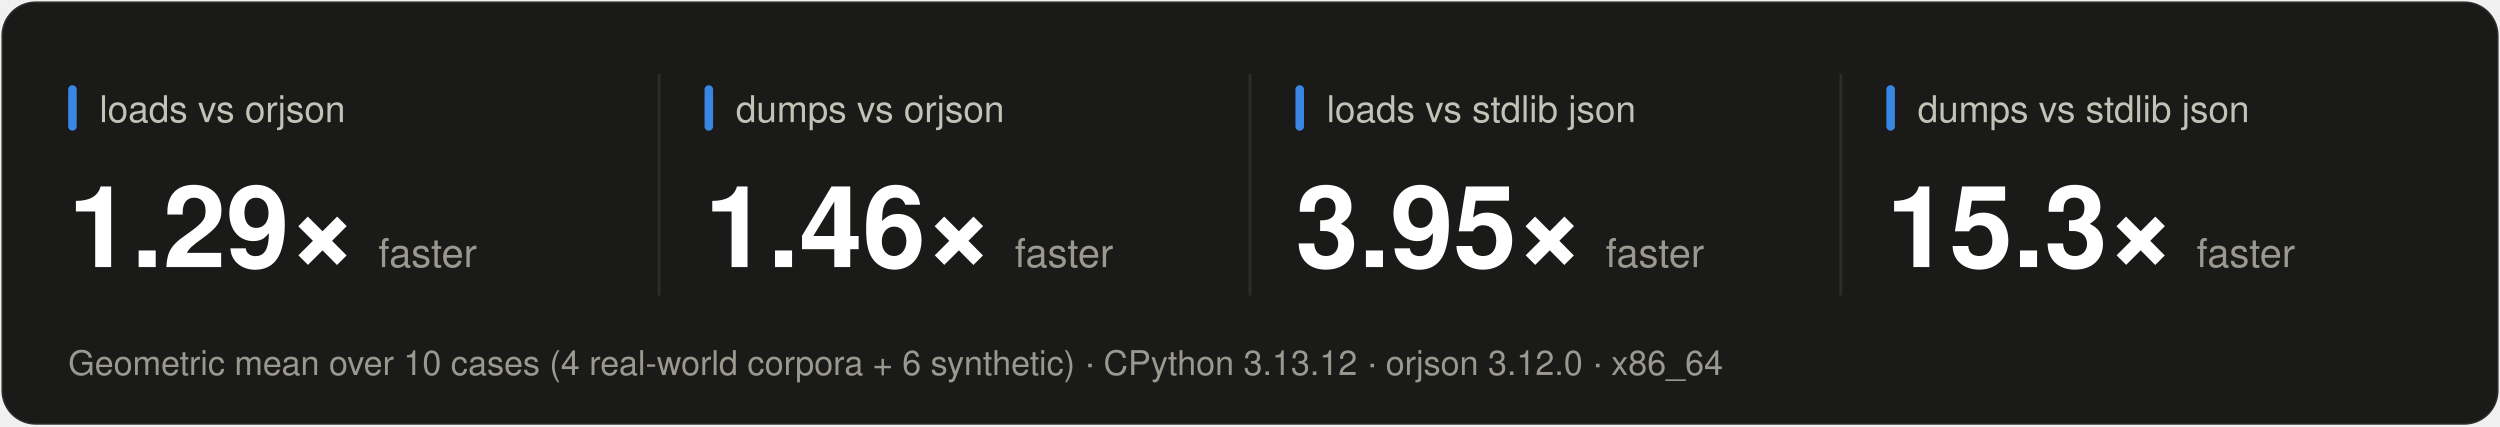
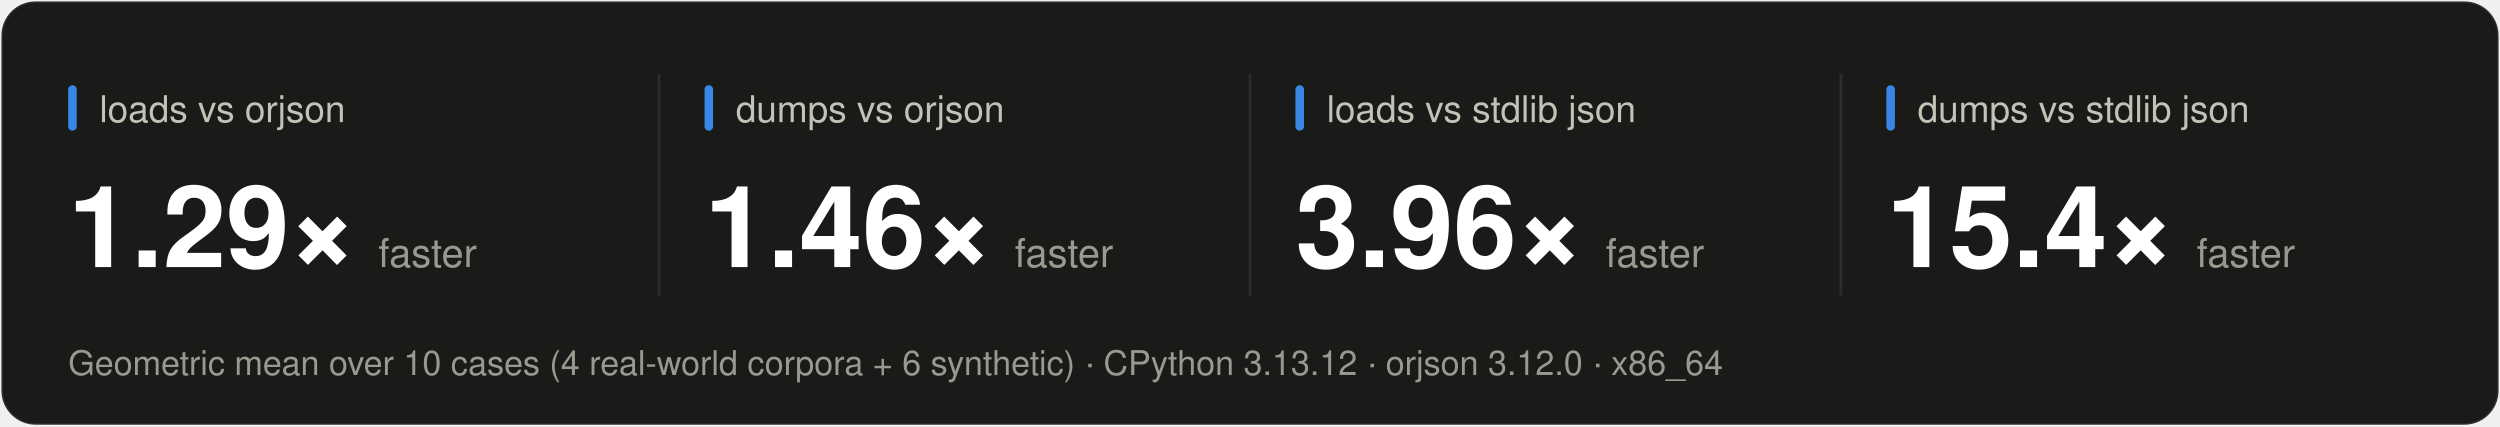
- <svg xmlns="http://www.w3.org/2000/svg" width="880" height="150" viewBox="0 0 880 150" role="img" aria-label="rjson speedups: loads vs orjson 1.29×; dumps vs orjson 1.46×; loads vs stdlib json 3.95×; dumps vs stdlib json 15.3×">
+ <svg xmlns="http://www.w3.org/2000/svg" width="880" height="150" viewBox="0 0 880 150" role="img" aria-label="rjson speedups: loads vs orjson 1.29×; dumps vs orjson 1.46×; loads vs stdlib json 3.96×; dumps vs stdlib json 15.4×">
  <rect x="0.5" y="0.5" width="879" height="149" rx="12" fill="#1a1a19" stroke="rgba(255,255,255,0.10)" />
  <rect x="24.0" y="30" width="3" height="16" rx="1.5" fill="#3987e5" />
  <text x="35.0" y="43.0" font-family="system-ui, -apple-system, &quot;Segoe UI&quot;, Helvetica, Arial, sans-serif" font-size="13" font-weight="400" fill="#c3c2b7" text-anchor="start">loads vs orjson</text>
  <text x="24.0" y="94" font-family="system-ui, -apple-system, &quot;Segoe UI&quot;, Helvetica, Arial, sans-serif" font-size="40" font-weight="600" fill="#ffffff">1.29×<tspan dx="8" font-size="14" font-weight="400" fill="#9a988f">faster</tspan>
  </text>
  <line x1="232.0" y1="26" x2="232.0" y2="104" stroke="#2c2c2a" stroke-width="1" />
  <rect x="248.0" y="30" width="3" height="16" rx="1.5" fill="#3987e5" />
  <text x="259.0" y="43.0" font-family="system-ui, -apple-system, &quot;Segoe UI&quot;, Helvetica, Arial, sans-serif" font-size="13" font-weight="400" fill="#c3c2b7" text-anchor="start">dumps vs orjson</text>
  <text x="248.0" y="94" font-family="system-ui, -apple-system, &quot;Segoe UI&quot;, Helvetica, Arial, sans-serif" font-size="40" font-weight="600" fill="#ffffff">1.46×<tspan dx="8" font-size="14" font-weight="400" fill="#9a988f">faster</tspan>
  </text>
  <line x1="440.0" y1="26" x2="440.0" y2="104" stroke="#2c2c2a" stroke-width="1" />
  <rect x="456.0" y="30" width="3" height="16" rx="1.5" fill="#3987e5" />
  <text x="467.0" y="43.0" font-family="system-ui, -apple-system, &quot;Segoe UI&quot;, Helvetica, Arial, sans-serif" font-size="13" font-weight="400" fill="#c3c2b7" text-anchor="start">loads vs stdlib json</text>
-   <text x="456.0" y="94" font-family="system-ui, -apple-system, &quot;Segoe UI&quot;, Helvetica, Arial, sans-serif" font-size="40" font-weight="600" fill="#ffffff">3.95×<tspan dx="8" font-size="14" font-weight="400" fill="#9a988f">faster</tspan>
+   <text x="456.0" y="94" font-family="system-ui, -apple-system, &quot;Segoe UI&quot;, Helvetica, Arial, sans-serif" font-size="40" font-weight="600" fill="#ffffff">3.96×<tspan dx="8" font-size="14" font-weight="400" fill="#9a988f">faster</tspan>
  </text>
  <line x1="648.0" y1="26" x2="648.0" y2="104" stroke="#2c2c2a" stroke-width="1" />
  <rect x="664.0" y="30" width="3" height="16" rx="1.5" fill="#3987e5" />
  <text x="675.0" y="43.0" font-family="system-ui, -apple-system, &quot;Segoe UI&quot;, Helvetica, Arial, sans-serif" font-size="13" font-weight="400" fill="#c3c2b7" text-anchor="start">dumps vs stdlib json</text>
-   <text x="664.0" y="94" font-family="system-ui, -apple-system, &quot;Segoe UI&quot;, Helvetica, Arial, sans-serif" font-size="40" font-weight="600" fill="#ffffff">15.3×<tspan dx="8" font-size="14" font-weight="400" fill="#9a988f">faster</tspan>
+   <text x="664.0" y="94" font-family="system-ui, -apple-system, &quot;Segoe UI&quot;, Helvetica, Arial, sans-serif" font-size="40" font-weight="600" fill="#ffffff">15.4×<tspan dx="8" font-size="14" font-weight="400" fill="#9a988f">faster</tspan>
  </text>
  <text x="24.0" y="132.0" font-family="system-ui, -apple-system, &quot;Segoe UI&quot;, Helvetica, Arial, sans-serif" font-size="12" font-weight="400" fill="#9a988f" text-anchor="start">Geometric mean over 10 cases (4 real-world corpora + 6 synthetic) · CPython 3.13.12 · orjson 3.12.0 · x86_64</text>
</svg>
